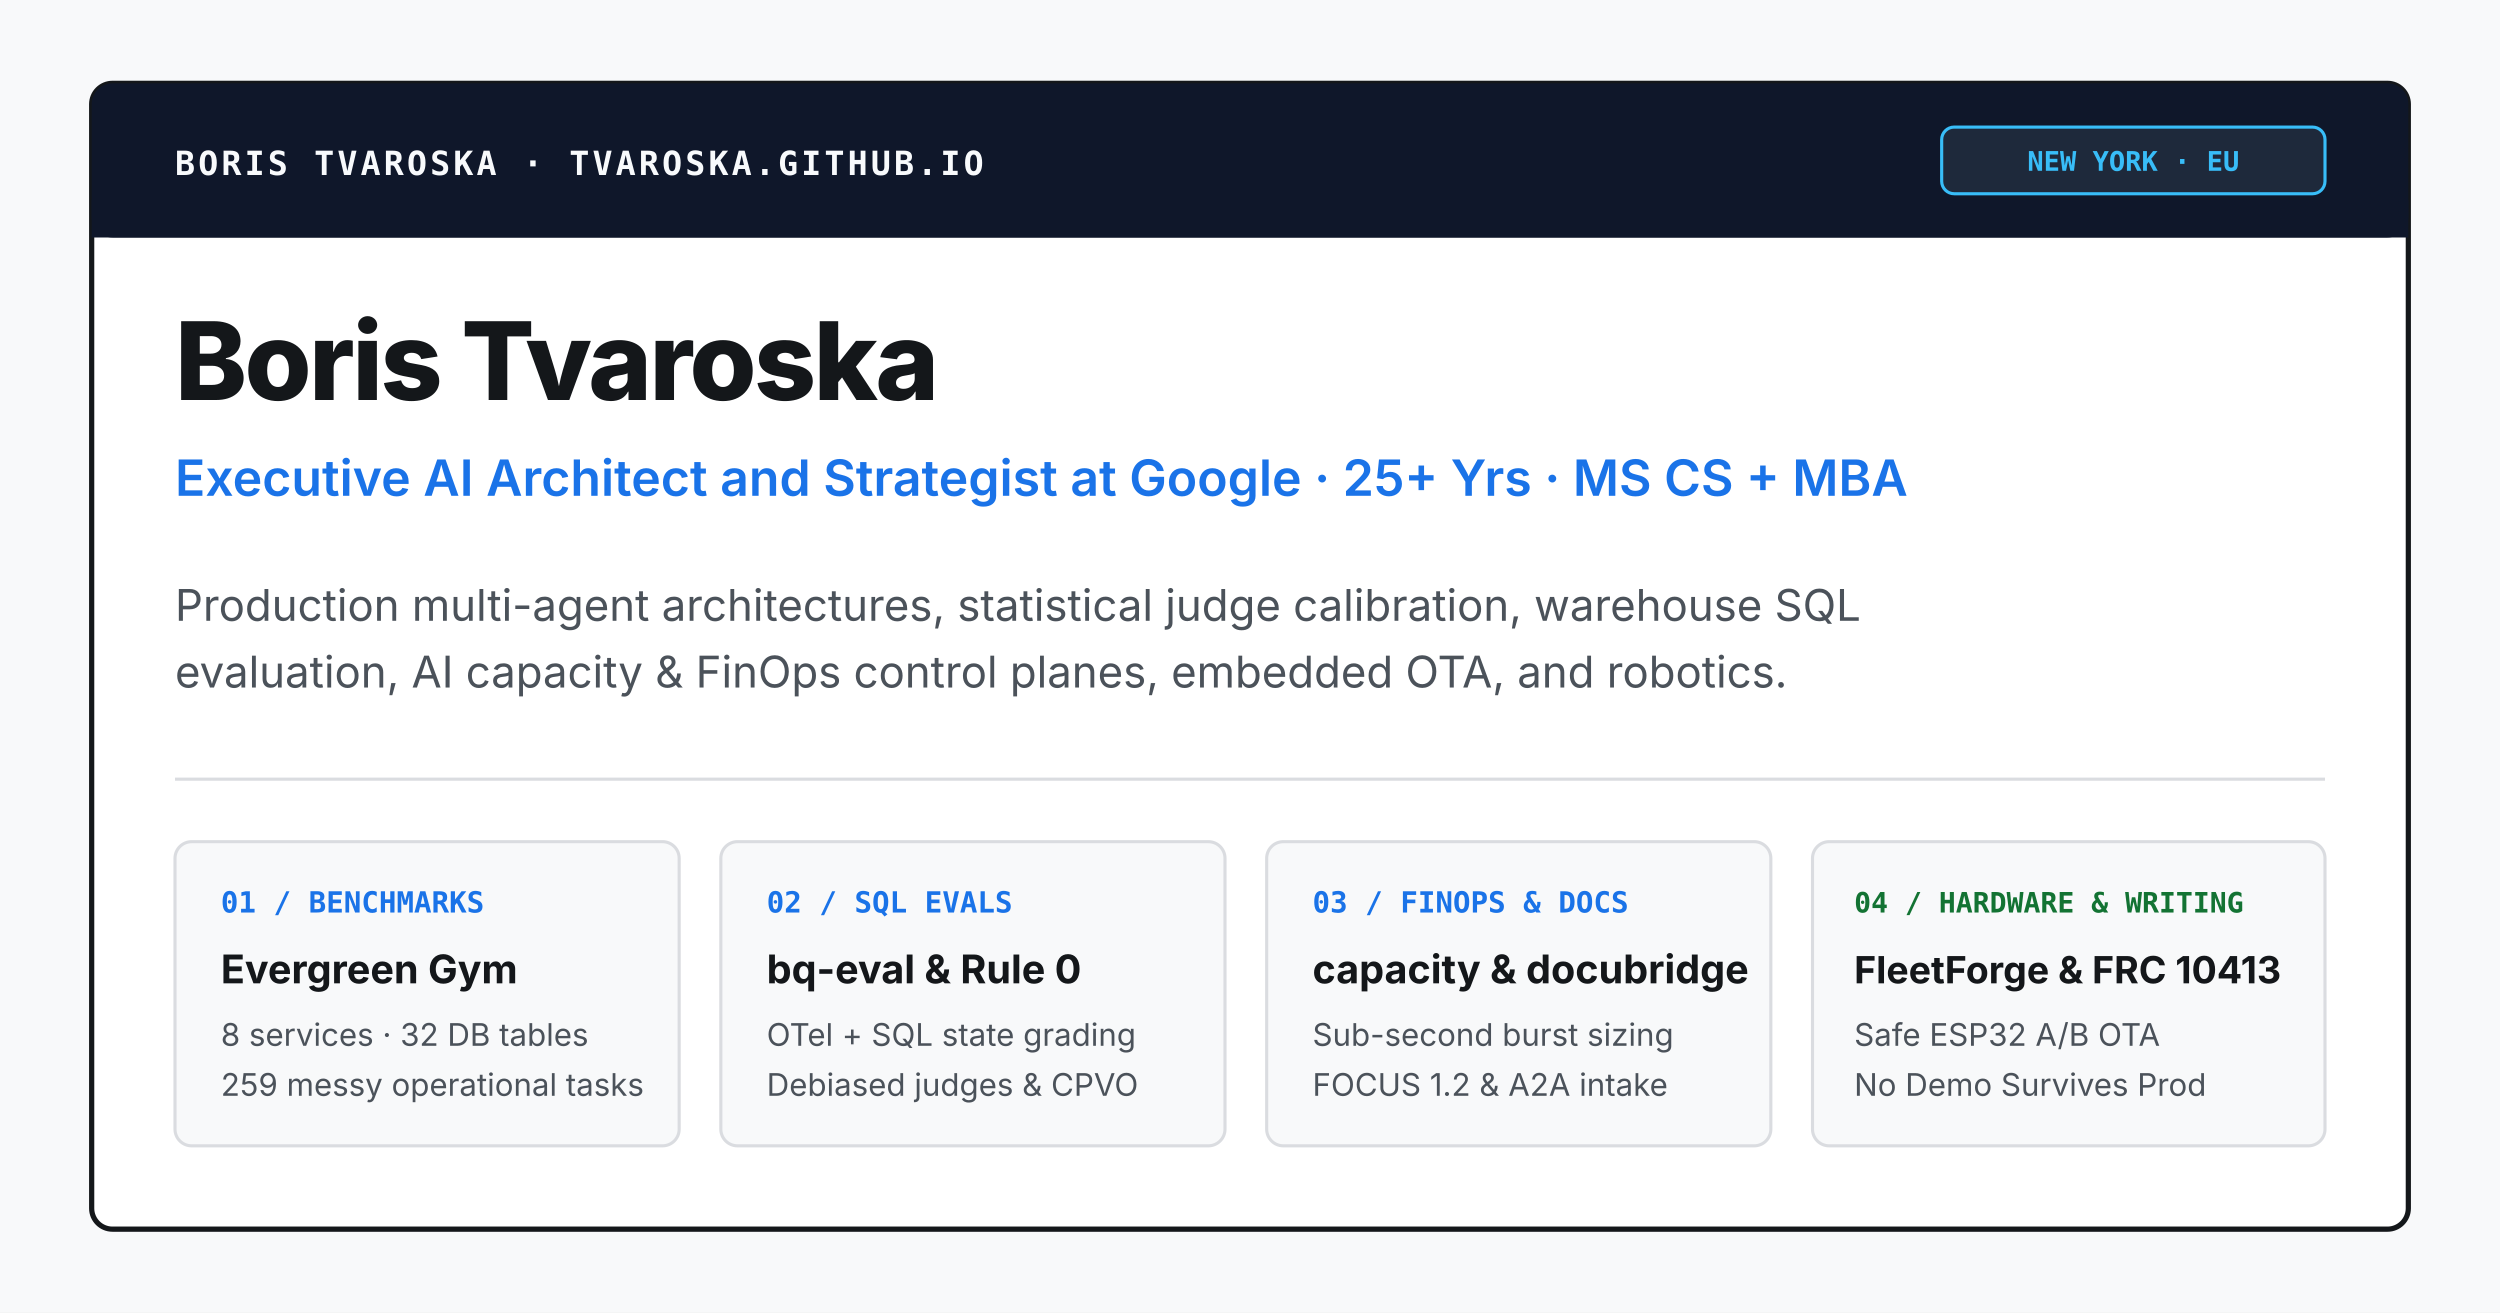
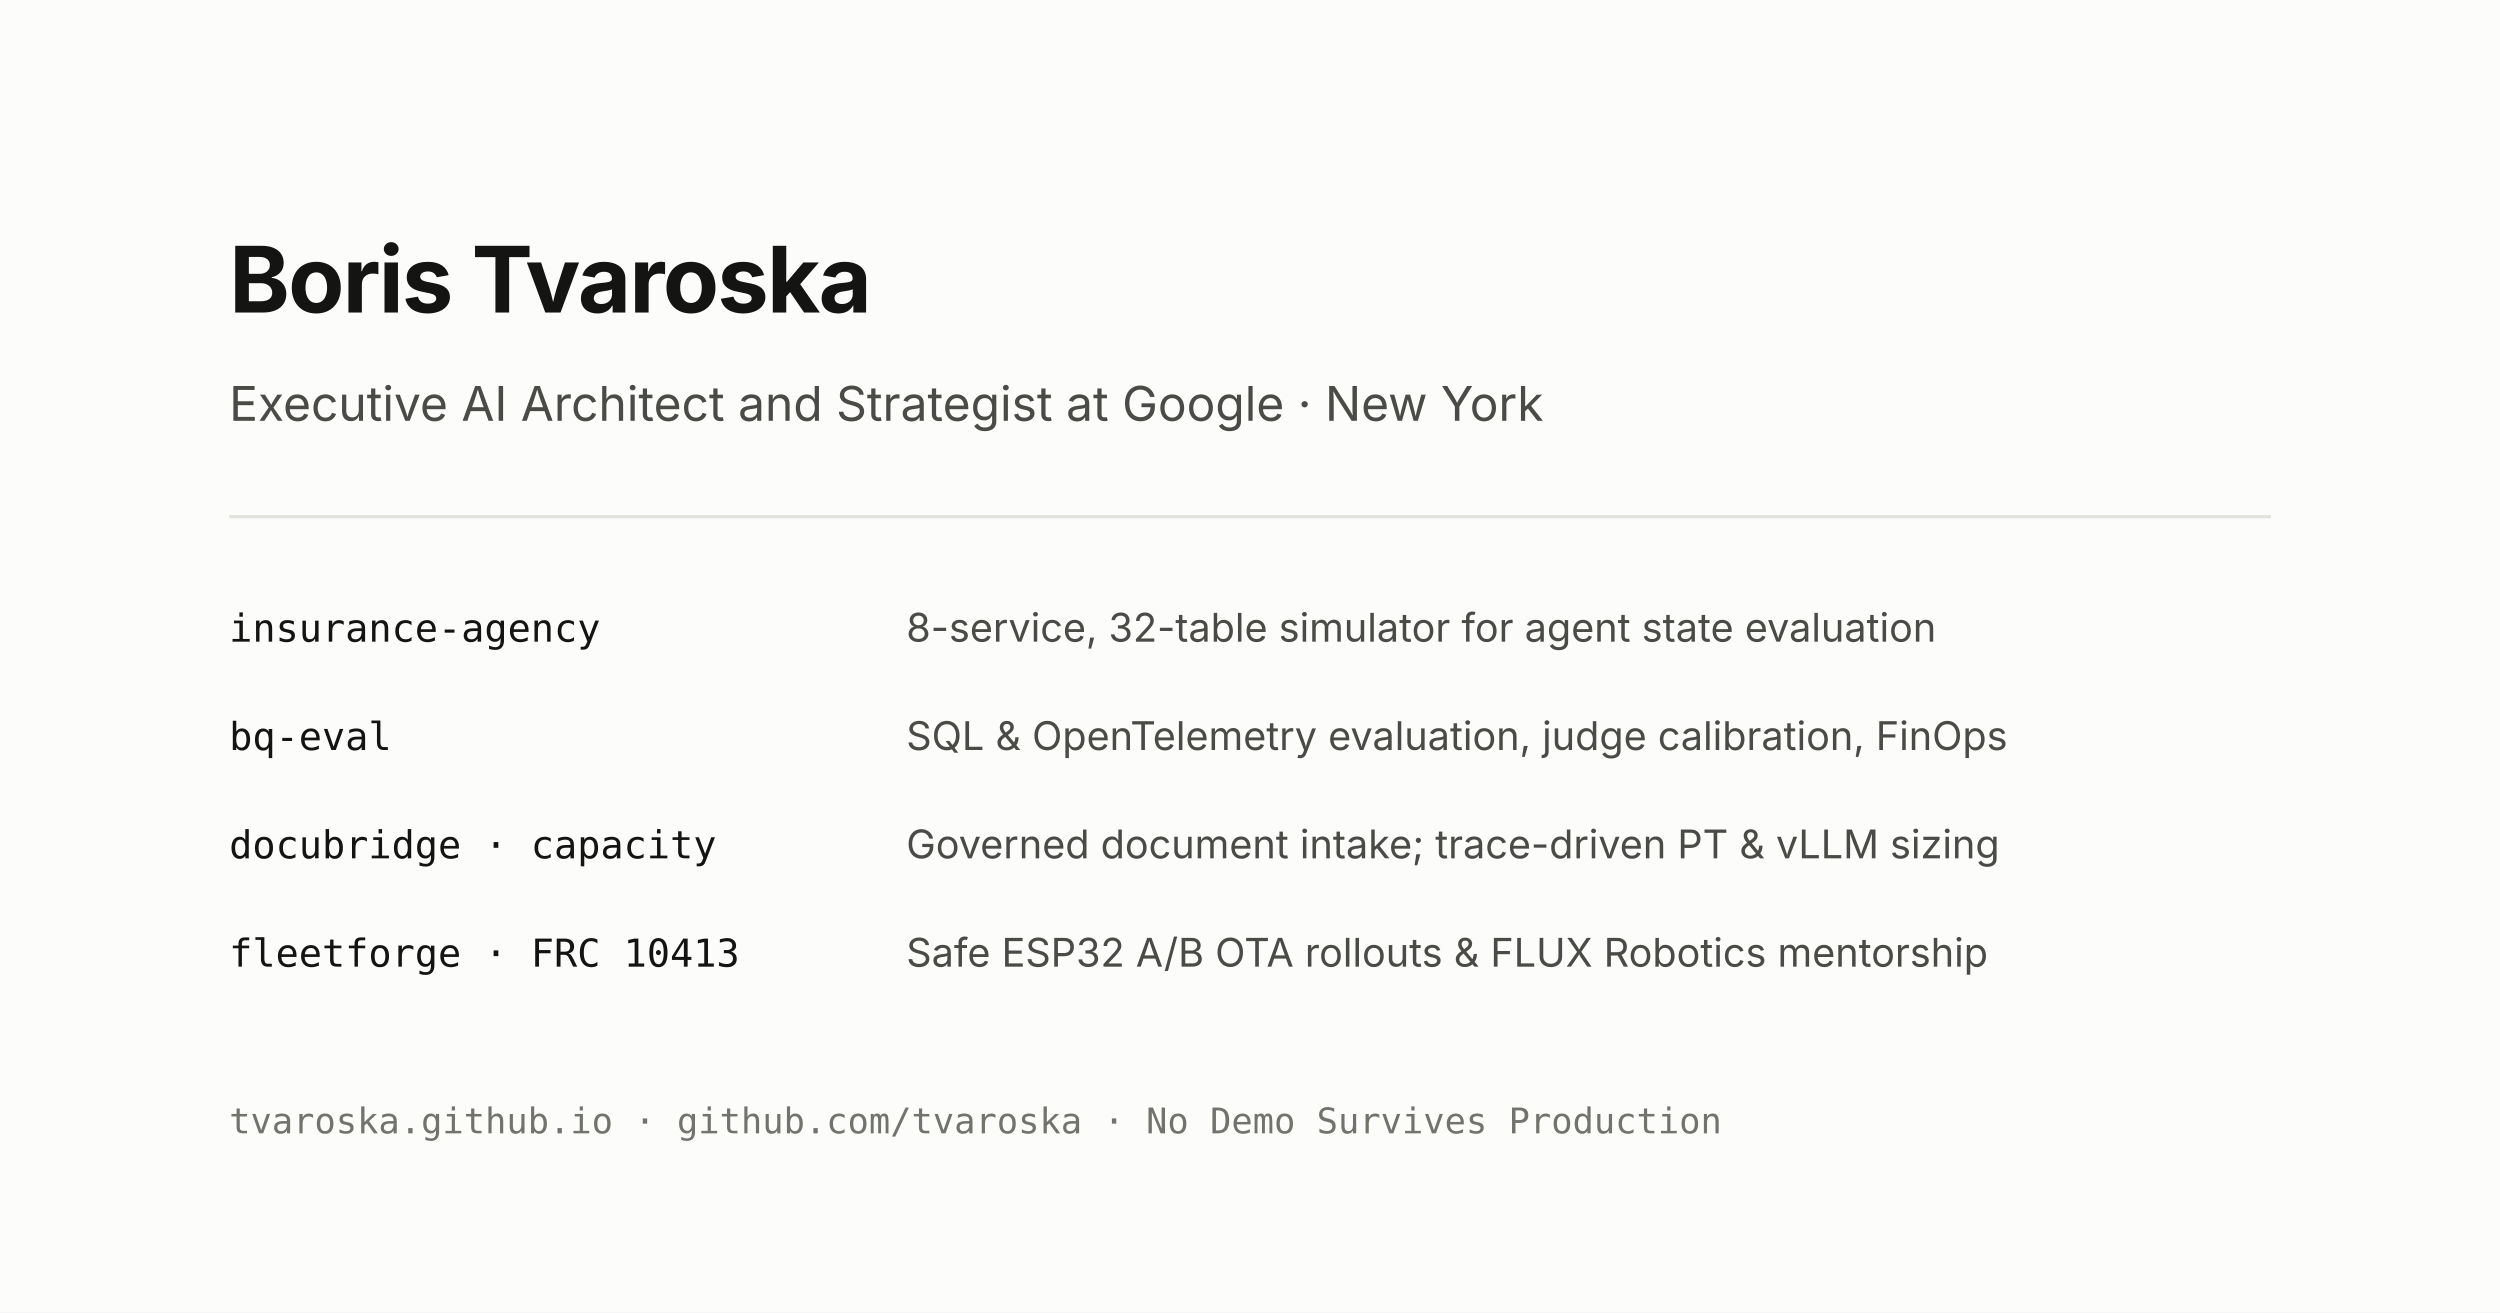
<svg xmlns="http://www.w3.org/2000/svg" viewBox="0 0 1200 630" width="1200" height="630">
-   <rect width="1200" height="630" fill="#F8F9FA" />
-   <rect x="44" y="40" width="1112" height="550" rx="10" fill="#FFFFFF" stroke="#14171A" stroke-width="2.5" />
-   <rect x="44" y="40" width="1112" height="74" rx="10" fill="#0F172A" />
-   <rect x="44" y="96" width="1112" height="18" fill="#0F172A" />
-   <text x="84" y="84" fill="#F8FAFC" font-family="JetBrains Mono, Roboto Mono, monospace" font-size="16" font-weight="700" letter-spacing="1.5">BORIS TVAROSKA  ·  TVAROSKA.GITHUB.IO</text>
-   <rect x="932" y="61" width="184" height="32" rx="6" fill="#1E293B" stroke="#38BDF8" stroke-width="1.5" />
-   <text x="1024" y="82" text-anchor="middle" fill="#38BDF8" font-family="JetBrains Mono, Roboto Mono, monospace" font-size="13" font-weight="700">NEW YORK  ·  EU</text>
-   <text x="84" y="192" fill="#14171A" font-family="Inter, -apple-system, Segoe UI, sans-serif" font-size="52" font-weight="800" letter-spacing="-1.2">Boris Tvaroska</text>
-   <text x="84" y="238" fill="#1A73E8" font-family="Inter, -apple-system, Segoe UI, sans-serif" font-size="24" font-weight="600">Executive AI Architect and Strategist at Google  ·  25+ Yrs  ·  MS CS + MBA</text>
-   <text x="84" y="298" fill="#4B525A" font-family="Inter, -apple-system, Segoe UI, sans-serif" font-size="21" font-weight="400">Production multi-agent architectures, statistical judge calibration, warehouse SQL</text>
-   <text x="84" y="330" fill="#4B525A" font-family="Inter, -apple-system, Segoe UI, sans-serif" font-size="21" font-weight="400">evaluation, AI capacity &amp; FinOps control planes, embedded OTA, and robotics.</text>
-   <line x1="84" y1="374" x2="1116" y2="374" stroke="#DADCE0" stroke-width="1.5" />
-   <rect x="84" y="404" width="242" height="146" rx="8" fill="#F8F9FA" stroke="#DADCE0" stroke-width="1.5" />
-   <text x="106" y="438" fill="#1A73E8" font-family="JetBrains Mono, Roboto Mono, monospace" font-size="14" font-weight="700">01 / BENCHMARKS</text>
-   <text x="106" y="472" fill="#14171A" font-family="Inter, -apple-system, Segoe UI, sans-serif" font-size="19" font-weight="700">Evergreen Gym</text>
-   <text x="106" y="502" fill="#4B525A" font-family="Inter, -apple-system, Segoe UI, sans-serif" font-size="15">8 services · 32 DB tables</text>
-   <text x="106" y="526" fill="#4B525A" font-family="Inter, -apple-system, Segoe UI, sans-serif" font-size="15">259 messy operational tasks</text>
-   <rect x="346" y="404" width="242" height="146" rx="8" fill="#F8F9FA" stroke="#DADCE0" stroke-width="1.5" />
-   <text x="368" y="438" fill="#1A73E8" font-family="JetBrains Mono, Roboto Mono, monospace" font-size="14" font-weight="700">02 / SQL EVALS</text>
-   <text x="368" y="472" fill="#14171A" font-family="Inter, -apple-system, Segoe UI, sans-serif" font-size="19" font-weight="700">bq-eval &amp; Rule 0</text>
-   <text x="368" y="502" fill="#4B525A" font-family="Inter, -apple-system, Segoe UI, sans-serif" font-size="15">OTel + SQL state grading</text>
-   <text x="368" y="526" fill="#4B525A" font-family="Inter, -apple-system, Segoe UI, sans-serif" font-size="15">Debiased judges &amp; CPVO</text>
-   <rect x="608" y="404" width="242" height="146" rx="8" fill="#F8F9FA" stroke="#DADCE0" stroke-width="1.5" />
-   <text x="630" y="438" fill="#1A73E8" font-family="JetBrains Mono, Roboto Mono, monospace" font-size="14" font-weight="700">03 / FINOPS &amp; DOCS</text>
-   <text x="630" y="472" fill="#14171A" font-family="Inter, -apple-system, Segoe UI, sans-serif" font-size="19" font-weight="700">capacity &amp; docubridge</text>
-   <text x="630" y="502" fill="#4B525A" font-family="Inter, -apple-system, Segoe UI, sans-serif" font-size="15">Sub-second burst sizing</text>
-   <text x="630" y="526" fill="#4B525A" font-family="Inter, -apple-system, Segoe UI, sans-serif" font-size="15">FOCUS 1.2 &amp; A2A intake</text>
-   <rect x="870" y="404" width="246" height="146" rx="8" fill="#F8F9FA" stroke="#DADCE0" stroke-width="1.5" />
-   <text x="890" y="438" fill="#137333" font-family="JetBrains Mono, Roboto Mono, monospace" font-size="13.5" font-weight="700">04 / HARDWARE &amp; WRITING</text>
-   <text x="890" y="472" fill="#14171A" font-family="Inter, -apple-system, Segoe UI, sans-serif" font-size="18" font-weight="700">FleetForge &amp; FRC 10413</text>
-   <text x="890" y="502" fill="#4B525A" font-family="Inter, -apple-system, Segoe UI, sans-serif" font-size="15">Safe ESP32 A/B OTA</text>
-   <text x="890" y="526" fill="#4B525A" font-family="Inter, -apple-system, Segoe UI, sans-serif" font-size="15">No Demo Survives Prod</text>
+   <rect width="1200" height="630" fill="#FCFCFB" />
+   <text x="110" y="150" fill="#141413" font-family="-apple-system, BlinkMacSystemFont, Inter, Segoe UI, sans-serif" font-size="44" font-weight="650" letter-spacing="-0.8">Boris Tvaroska</text>
+   <text x="110" y="202" fill="#4A4A46" font-family="-apple-system, BlinkMacSystemFont, Inter, Segoe UI, sans-serif" font-size="23">Executive AI Architect and Strategist at Google · New York</text>
+   <line x1="110" y1="248" x2="1090" y2="248" stroke="#E2E2DD" stroke-width="1.5" />
+   <text x="110" y="308" fill="#141413" font-family="JetBrains Mono, Menlo, monospace" font-size="18.5">insurance-agency</text>
+   <text x="435" y="308" fill="#4A4A46" font-family="-apple-system, BlinkMacSystemFont, Inter, Segoe UI, sans-serif" font-size="19">8-service, 32-table simulator for agent state evaluation</text>
+   <text x="110" y="360" fill="#141413" font-family="JetBrains Mono, Menlo, monospace" font-size="18.5">bq-eval</text>
+   <text x="435" y="360" fill="#4A4A46" font-family="-apple-system, BlinkMacSystemFont, Inter, Segoe UI, sans-serif" font-size="19">SQL &amp; OpenTelemetry evaluation, judge calibration, FinOps</text>
+   <text x="110" y="412" fill="#141413" font-family="JetBrains Mono, Menlo, monospace" font-size="18.5">docubridge · capacity</text>
+   <text x="435" y="412" fill="#4A4A46" font-family="-apple-system, BlinkMacSystemFont, Inter, Segoe UI, sans-serif" font-size="19">Governed document intake; trace-driven PT &amp; vLLM sizing</text>
+   <text x="110" y="464" fill="#141413" font-family="JetBrains Mono, Menlo, monospace" font-size="18.5">fleetforge · FRC 10413</text>
+   <text x="435" y="464" fill="#4A4A46" font-family="-apple-system, BlinkMacSystemFont, Inter, Segoe UI, sans-serif" font-size="19">Safe ESP32 A/B OTA rollouts &amp; FLUX Robotics mentorship</text>
+   <text x="110" y="544" fill="#73736D" font-family="JetBrains Mono, Menlo, monospace" font-size="17">tvaroska.github.io  ·  github.com/tvaroska  ·  No Demo Survives Production</text>
</svg>
